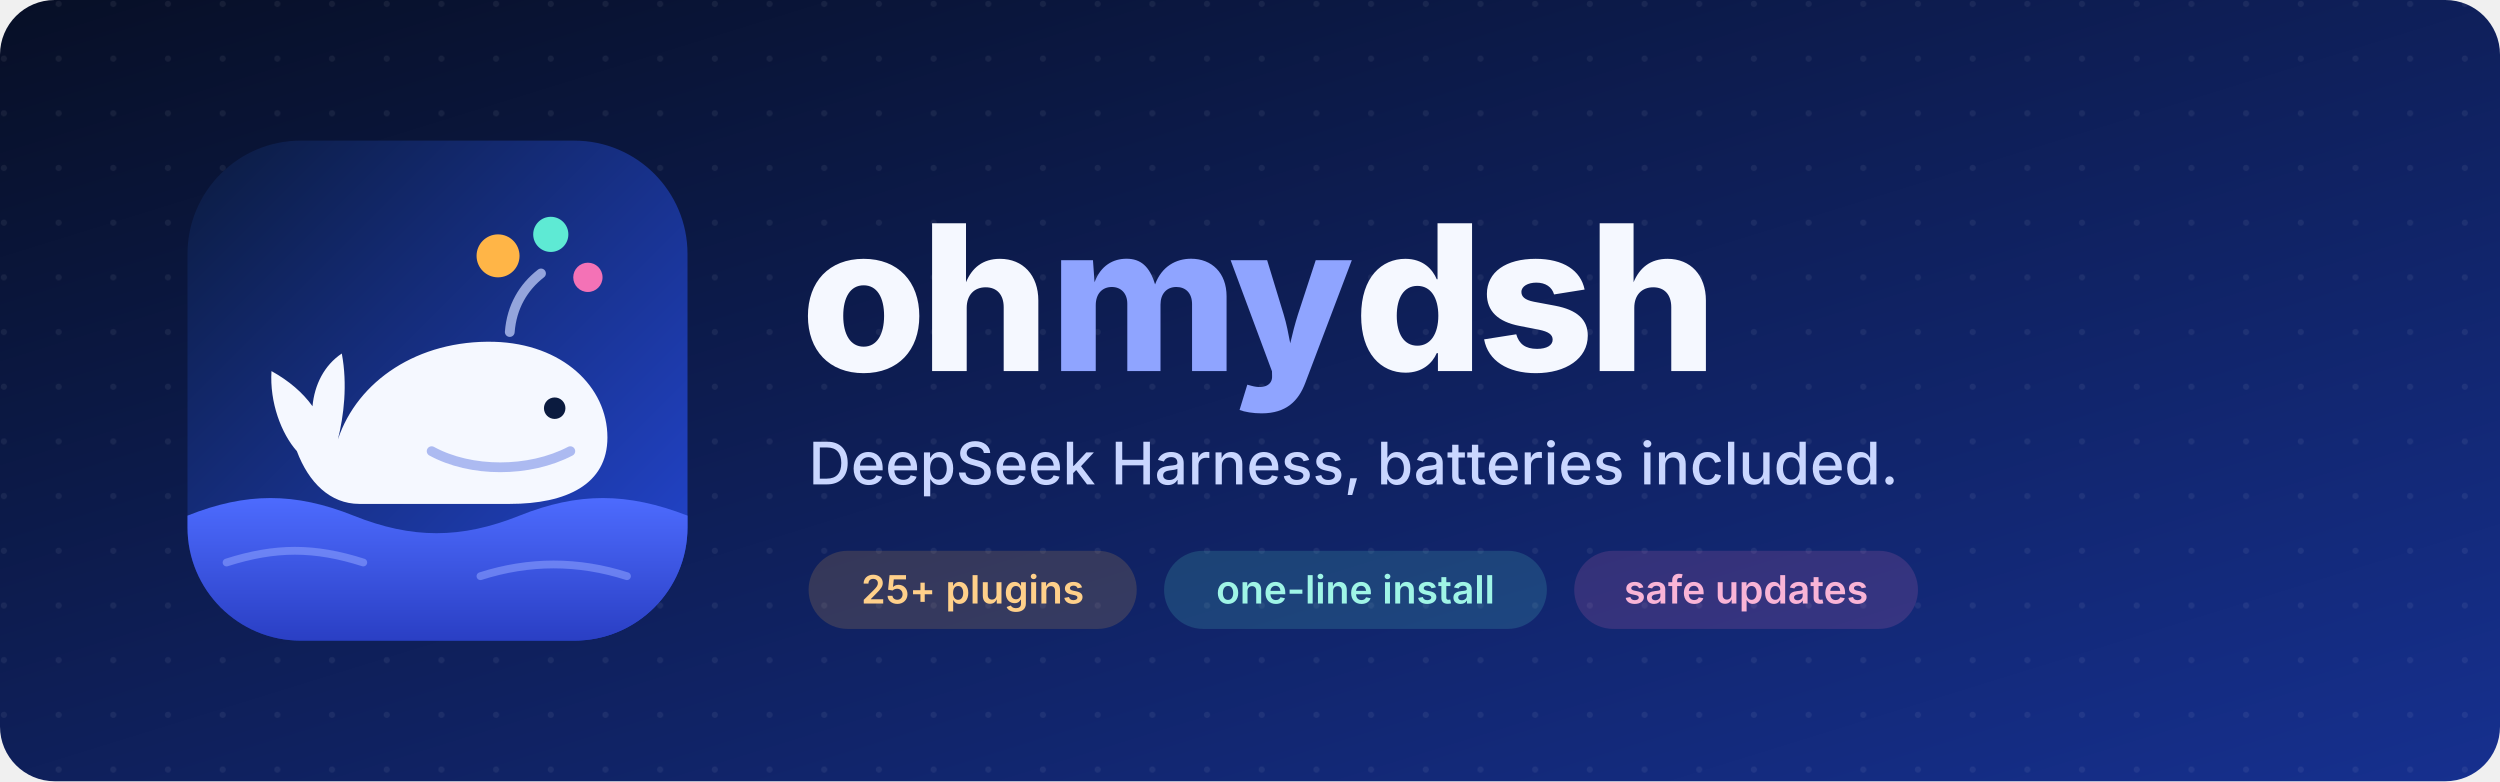
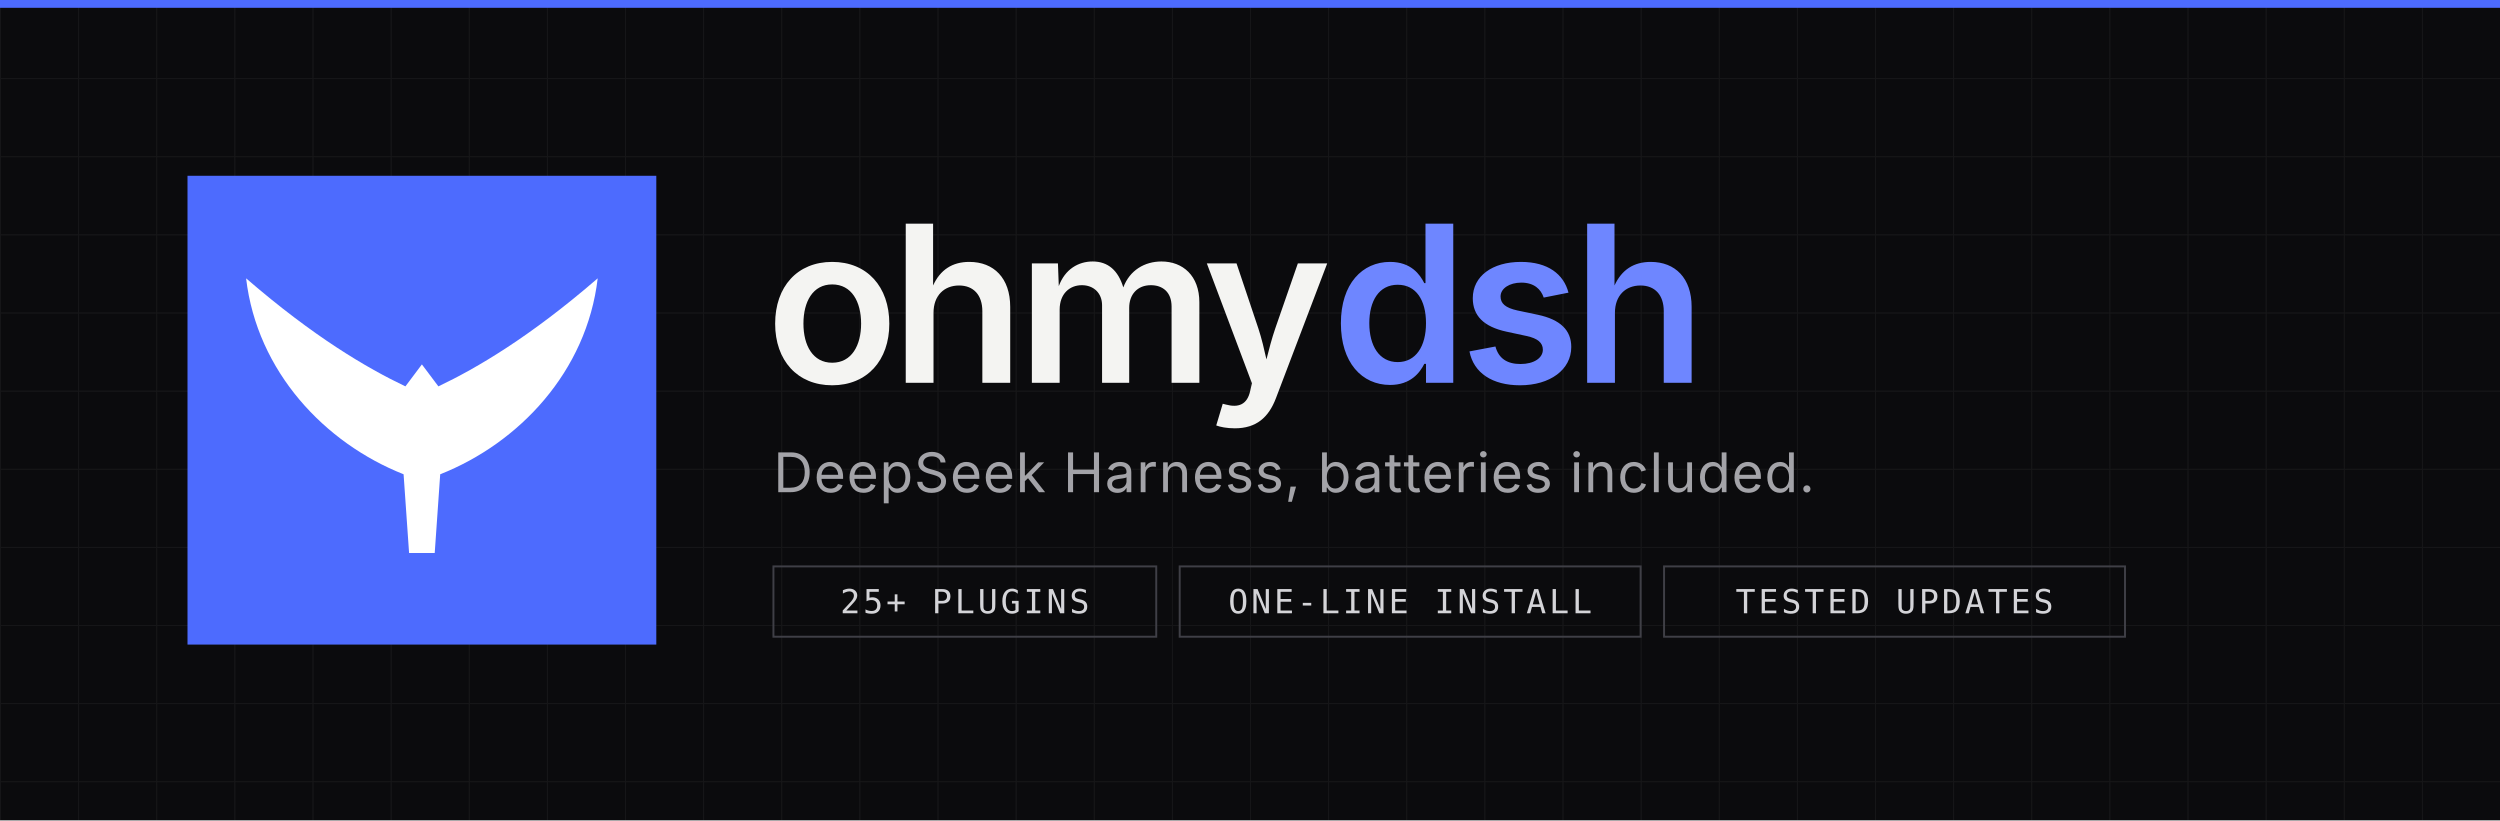
- <svg xmlns="http://www.w3.org/2000/svg" viewBox="0 0 1280 400" role="img" aria-label="ohmydsh: DeepSeek Harness, batteries included">
+ <svg xmlns="http://www.w3.org/2000/svg" viewBox="0 0 1280 420" role="img" aria-label="ohmydsh: DeepSeek Harness, batteries included">
  <defs>
-     <linearGradient id="hbg" x1="0" y1="0" x2="1" y2="1">
-       <stop offset="0" stop-color="#070F26" />
-       <stop offset="1" stop-color="#16308F" />
-     </linearGradient>
-     <linearGradient id="bg" x1="0" y1="0" x2="1" y2="1">
-       <stop offset="0" stop-color="#0B1B3F" />
-       <stop offset="1" stop-color="#2447D6" />
-     </linearGradient>
-     <linearGradient id="sea" x1="0" y1="0" x2="0" y2="1">
-       <stop offset="0" stop-color="#4D6BFE" />
-       <stop offset="1" stop-color="#2A3FC4" />
-     </linearGradient>
-     <clipPath id="tile">
-       <rect width="512" height="512" rx="116" />
-     </clipPath>
-     <pattern id="dots" width="28" height="28" patternUnits="userSpaceOnUse">
-       <circle cx="2" cy="2" r="1.6" fill="#ffffff" opacity=".06" />
+     <pattern id="grid" width="40" height="40" patternUnits="userSpaceOnUse">
+       <path d="M40 0 H0 V40" fill="none" stroke="#FFFFFF" stroke-opacity=".05" stroke-width="1" />
    </pattern>
  </defs>
-   <rect width="1280" height="400" rx="28" fill="url(#hbg)" />
-   <rect width="1280" height="400" rx="28" fill="url(#dots)" />
-   <g transform="translate(96 72) scale(0.5)">
-     <g clip-path="url(#tile)">
-       <rect width="512" height="512" fill="url(#bg)" />
-       <circle cx="318" cy="118" r="22" fill="#FFB547" />
-       <circle cx="372" cy="96" r="18" fill="#5EEAD4" />
-       <circle cx="410" cy="140" r="15" fill="#F472B6" />
-       <path d="M330 196 C332 170 344 150 362 136" fill="none" stroke="#C9D6FF" stroke-width="10" stroke-linecap="round" opacity=".7" />
-       <path fill="#F5F8FF" d="M112 318 C 96 300, 84 268, 86 236 C 104 246, 118 258, 128 272 C 130 250, 140 230, 158 218 C 164 250, 160 282, 154 306 C 174 246, 236 204, 314 206 C 384 208, 430 252, 430 304 C 430 352, 388 372, 330 372 L 176 372 C 146 372, 124 350, 112 318 Z" />
-       <path d="M250 318 C 290 340, 350 340, 392 318" fill="none" stroke="#2447D6" stroke-width="10" stroke-linecap="round" opacity=".35" />
-       <circle cx="376" cy="274" r="11" fill="#0B1B3F" />
-       <path fill="url(#sea)" d="M0 384 C 60 360, 110 360, 170 384 S 280 408, 340 384 S 450 360, 512 384 L 512 512 L 0 512 Z" />
-       <path fill="none" stroke="#8FA4FF" stroke-width="8" stroke-linecap="round" opacity=".55" d="M40 432 C 90 416, 130 416, 180 432 M300 446 C 350 430, 400 430, 450 446" />
-     </g>
+   <rect width="1280" height="420" fill="#0B0B0D" />
+   <rect width="1280" height="420" fill="url(#grid)" />
+   <rect x="0" y="0" width="1280" height="4" fill="#4D6BFE" />
+   <g transform="translate(96 90) scale(0.4688)">
+     <rect width="512" height="512" fill="#4D6BFE" />
+     <path fill="#FFFFFF" d="M256 206 L 238 230 C 196 210, 138 176, 64 112 C 76 214, 150 292, 236 326 L 242 412 L 270 412 L 276 326 C 362 292, 436 214, 448 112 C 374 176, 316 210, 274 230 Z" />
  </g>
-   <g font-family="Inter, 'Segoe UI', system-ui, -apple-system, sans-serif">
-     <text x="410" y="190" font-size="104" font-weight="800" fill="#F5F8FF" letter-spacing="-3">oh<tspan fill="#8FA4FF">my</tspan>dsh</text>
-     <text x="414" y="248" font-size="30" font-weight="500" fill="#C9D6FF">DeepSeek Harness, batteries included.</text>
-     <g font-size="20" font-weight="600">
-       <rect x="414" y="282" width="168" height="40" rx="20" fill="#FFB547" opacity=".16" />
-       <text x="498" y="309" text-anchor="middle" fill="#FFD08A">25+ plugins</text>
-       <rect x="596" y="282" width="196" height="40" rx="20" fill="#5EEAD4" opacity=".16" />
-       <text x="694" y="309" text-anchor="middle" fill="#9FF5E6">one-line install</text>
-       <rect x="806" y="282" width="176" height="40" rx="20" fill="#F472B6" opacity=".16" />
-       <text x="894" y="309" text-anchor="middle" fill="#F9B4D6">safe updates</text>
-     </g>
+   <g font-family="Inter, 'Helvetica Neue', Arial, sans-serif">
+     <text x="392" y="196" font-size="112" font-weight="600" letter-spacing="-4" fill="#F4F4F2">ohmy<tspan fill="#6E86FF">dsh</tspan>
+     </text>
+     <text x="396" y="252" font-size="28" font-weight="400" fill="#A3A3A8" letter-spacing="0.5">DeepSeek Harness, batteries included.</text>
+   </g>
+   <g font-family="'JetBrainsMono NF', 'JetBrains Mono', ui-monospace, monospace" font-size="17" fill="#D4D4D8" letter-spacing="1.5">
+     <rect x="396" y="290" width="196" height="36" fill="none" stroke="#3F3F46" />
+     <text x="494" y="314" text-anchor="middle">25+ PLUGINS</text>
+     <rect x="604" y="290" width="236" height="36" fill="none" stroke="#3F3F46" />
+     <text x="722" y="314" text-anchor="middle">ONE-LINE INSTALL</text>
+     <rect x="852" y="290" width="236" height="36" fill="none" stroke="#3F3F46" />
+     <text x="970" y="314" text-anchor="middle">TESTED UPDATES</text>
  </g>
</svg>
